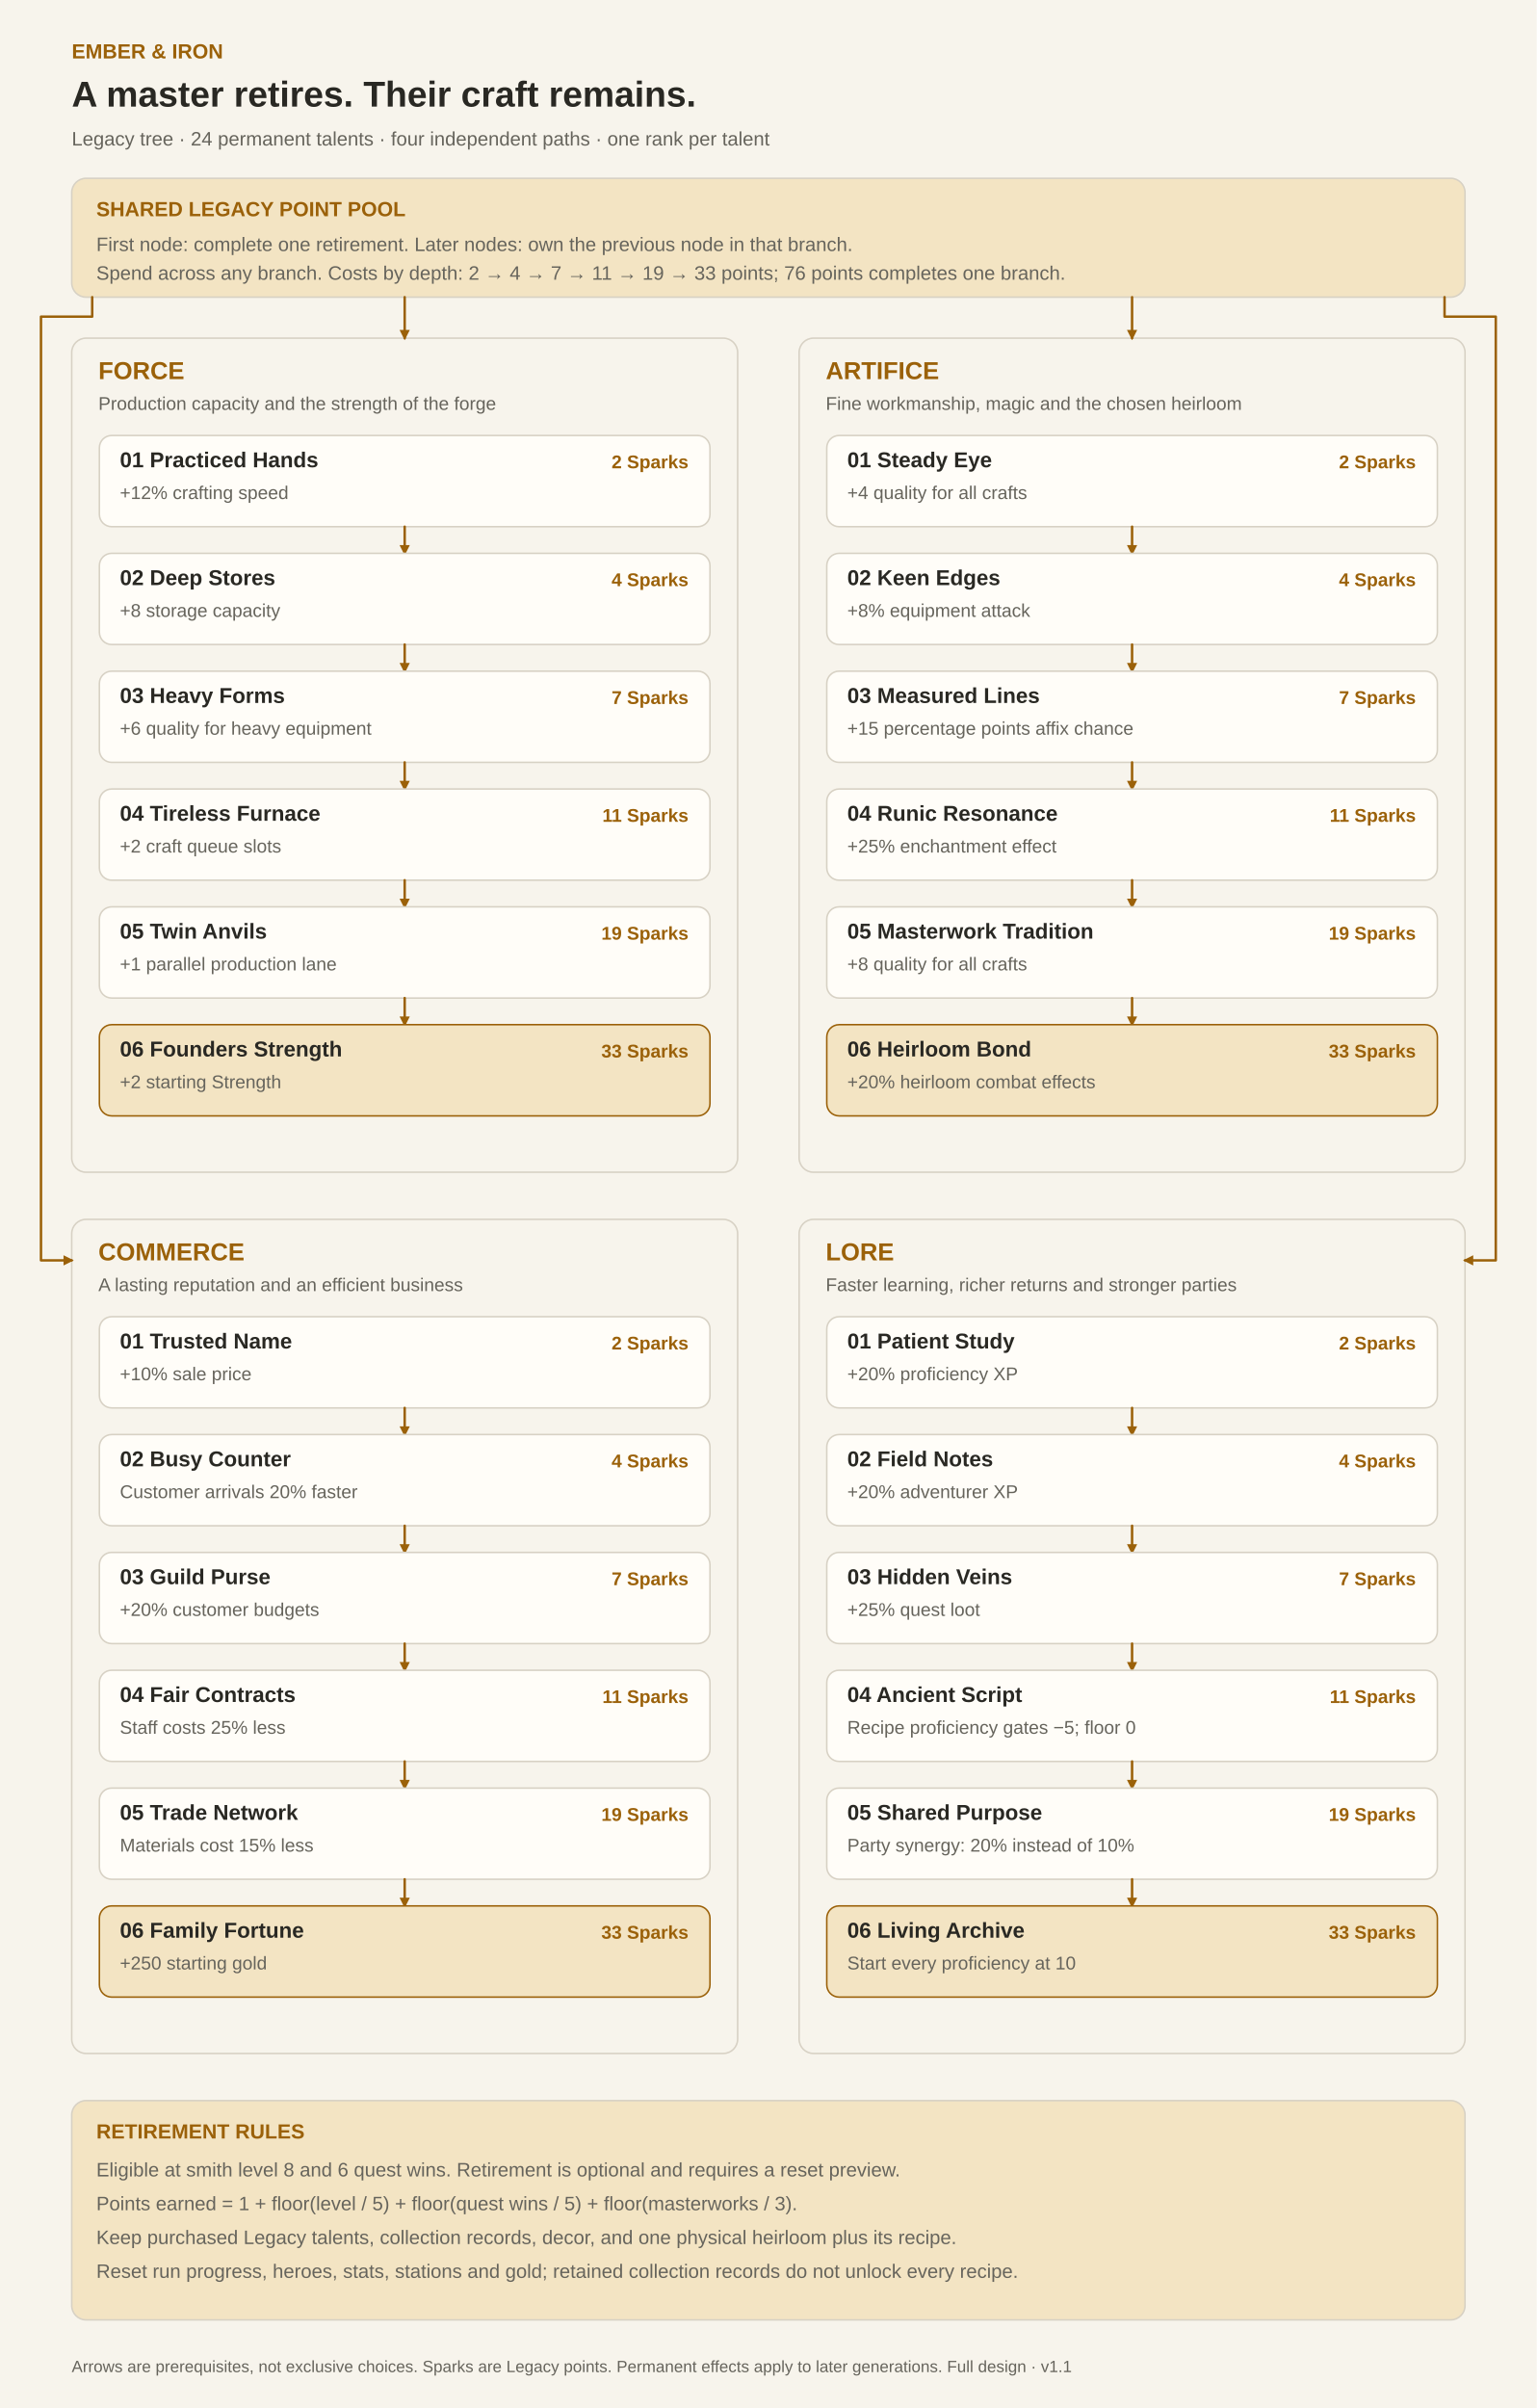
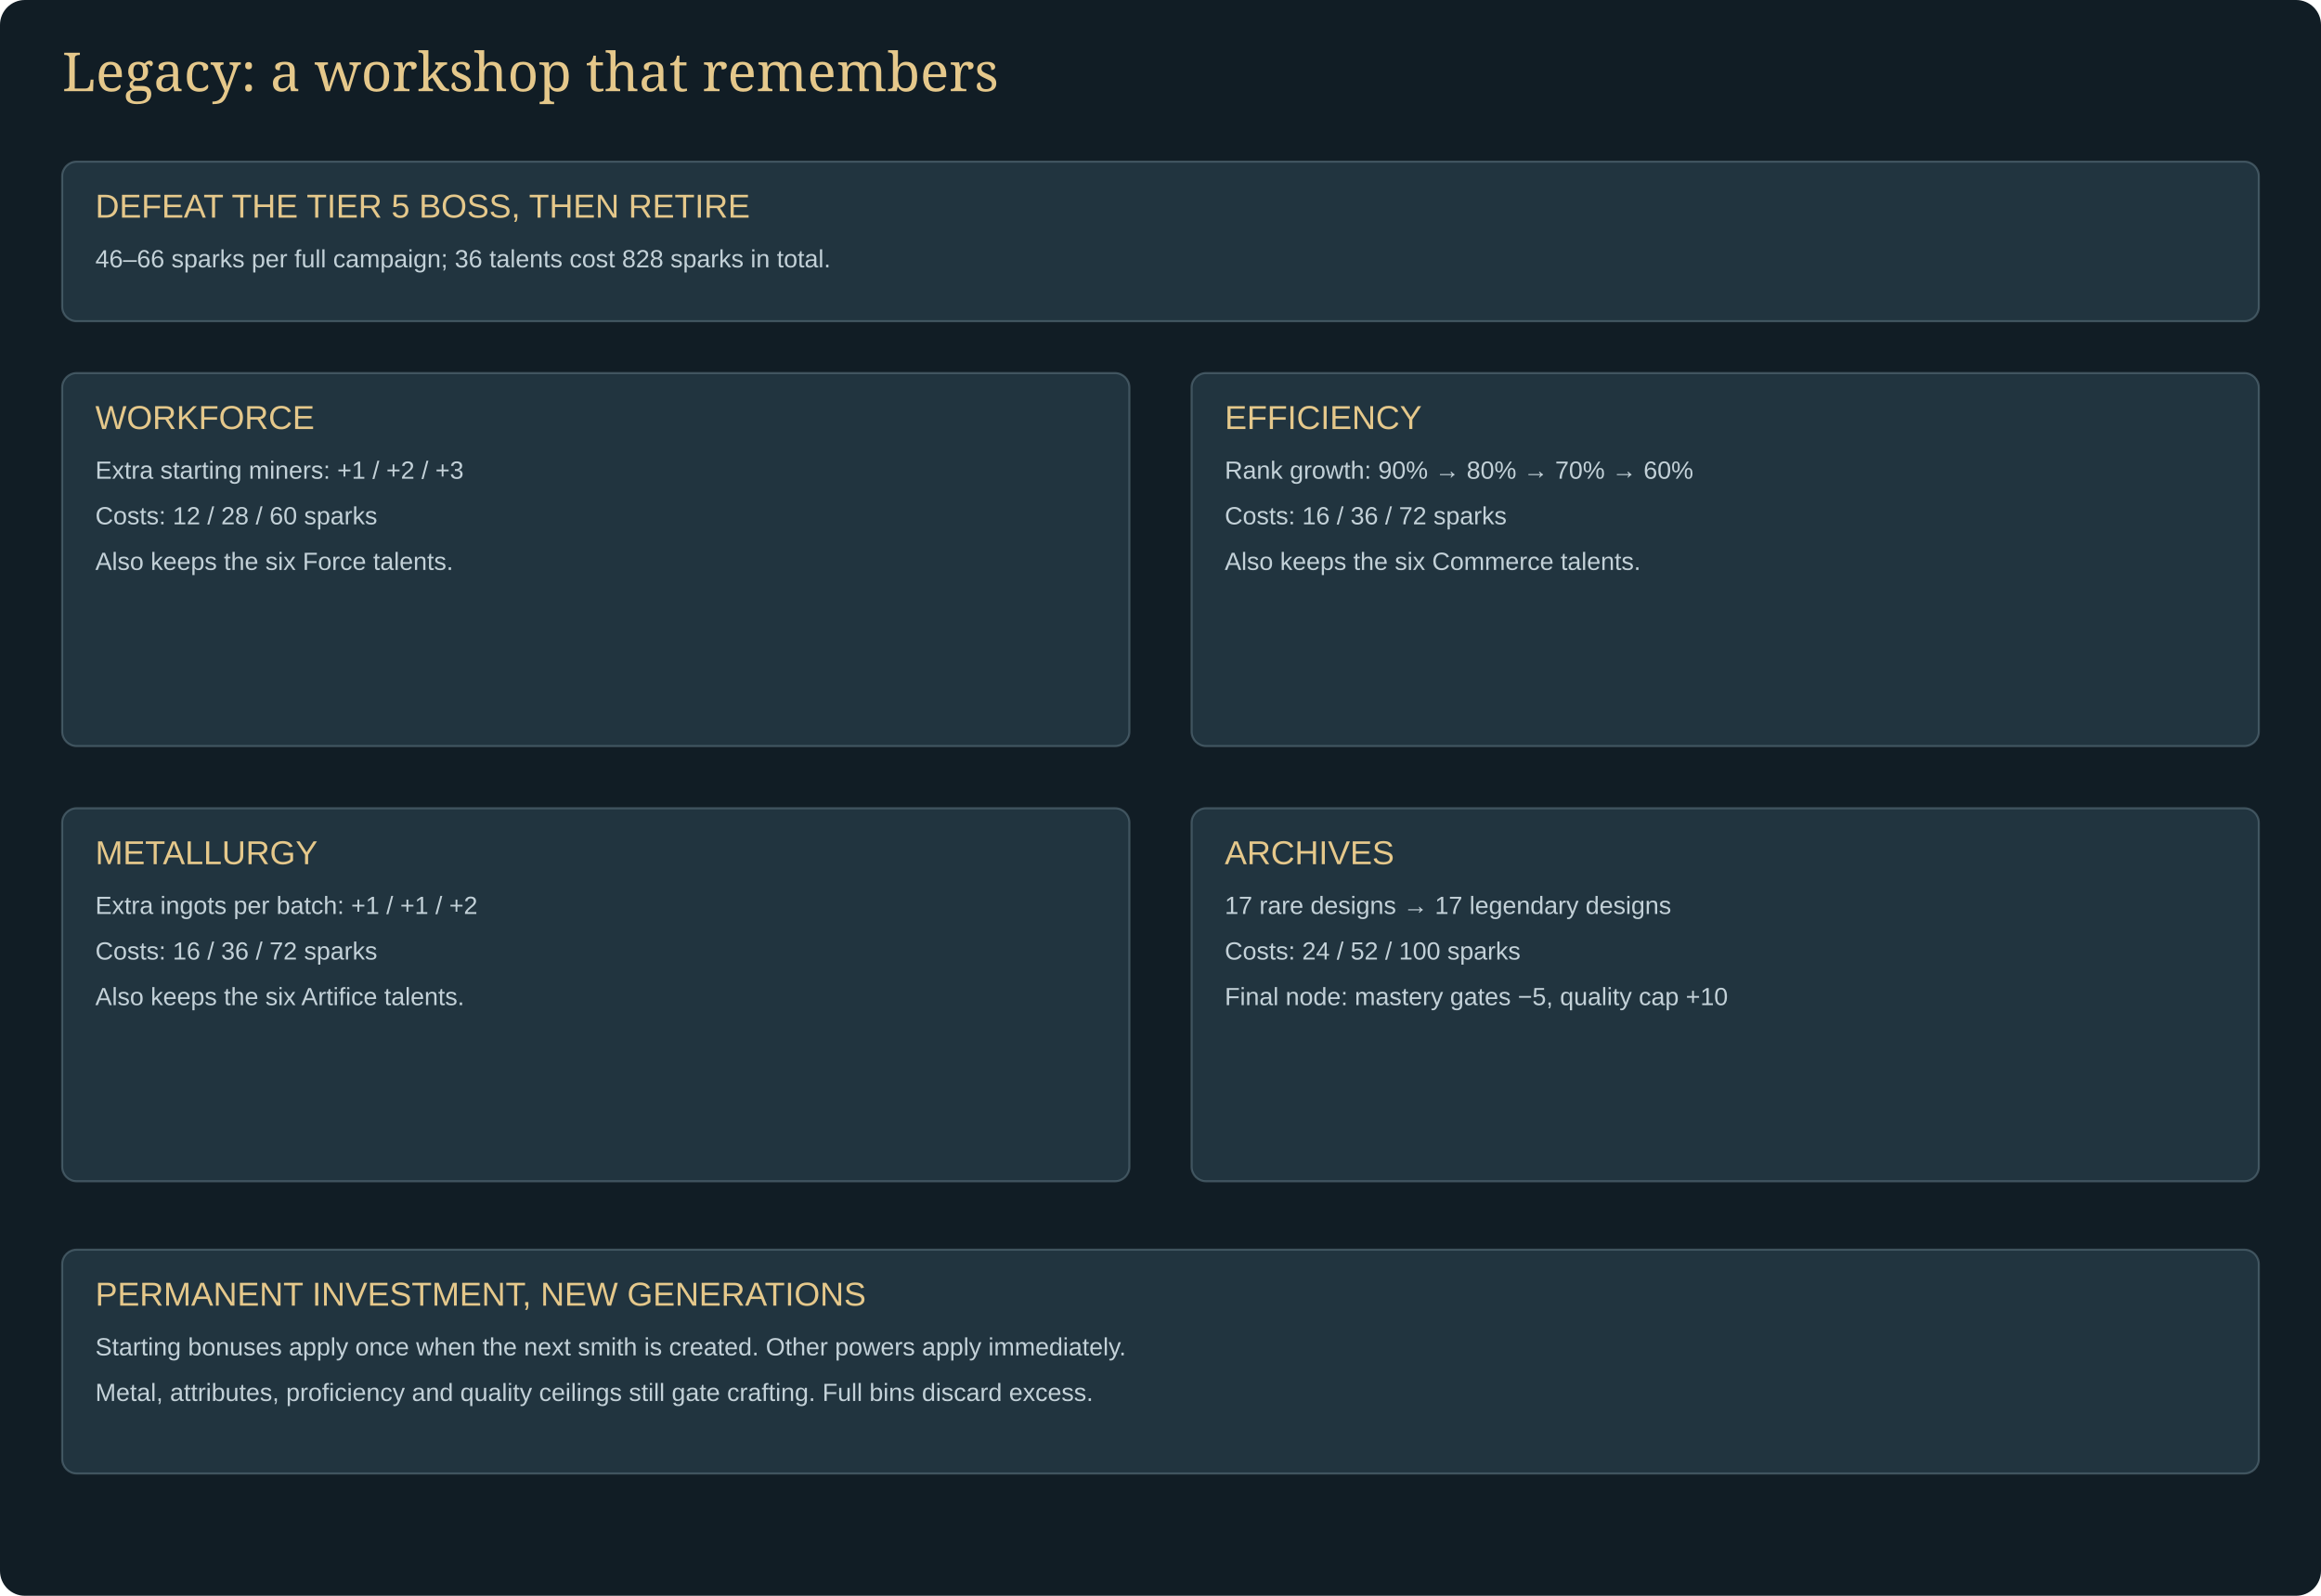
- <svg xmlns="http://www.w3.org/2000/svg" width="1500" height="2350" viewBox="0 0 1500 2350" role="img" aria-labelledby="title desc">
-   <defs>
-     <marker id="arrow" markerWidth="10" markerHeight="10" refX="8" refY="5" orient="auto" markerUnits="userSpaceOnUse">
-       <path d="M0 0 L10 5 L0 10 Z" fill="#9b6109" />
-     </marker>
-   </defs>
-   <style>text{font-family:Arial,Helvetica,sans-serif;fill:#292823}.muted{fill:#66645c}.amber{fill:#9b6109}.heading{font-weight:700}.label{font-size:17px}.small{font-size:16px}</style>
-   <rect width="1500" height="2350" fill="#f7f4ec" />
-   <text x="70" y="57" font-size="20" font-weight="700" fill="#9b6109" style="fill:#9b6109" text-anchor="start">
-     <tspan x="70" dy="0">EMBER &amp; IRON</tspan>
-   </text>
-   <text x="70" y="104" font-size="35" font-weight="700" fill="#292823" style="fill:#292823" text-anchor="start">
-     <tspan x="70" dy="0">A master retires. Their craft remains.</tspan>
-   </text>
-   <text x="70" y="142" font-size="19" font-weight="400" fill="#66645c" style="fill:#66645c" text-anchor="start">
-     <tspan x="70" dy="0">Legacy tree · 24 permanent talents · four independent paths · one rank per talent</tspan>
-   </text>
-   <rect x="70" y="174" width="1360" height="116" rx="14" fill="#f3e4c3" stroke="#d7d1c4" stroke-width="1.5" />
-   <text x="94" y="211" font-size="20" font-weight="700" fill="#9b6109" style="fill:#9b6109" text-anchor="start">
-     <tspan x="94" dy="0">SHARED LEGACY POINT POOL</tspan>
-   </text>
-   <text x="94" y="245" font-size="19" font-weight="400" fill="#66645c" style="fill:#66645c" text-anchor="start">
-     <tspan x="94" dy="0">First node: complete one retirement. Later nodes: own the previous node in that branch.</tspan>
-     <tspan x="94" dy="28">Spend across any branch. Costs by depth: 2 → 4 → 7 → 11 → 19 → 33 points; 76 points completes one branch.</tspan>
-   </text>
-   <rect x="70" y="330" width="650" height="814" rx="14" fill="#f7f4ec" stroke="#d7d1c4" stroke-width="1.5" />
-   <text x="96" y="370" font-size="24" font-weight="700" fill="#9b6109" style="fill:#9b6109" text-anchor="start">
-     <tspan x="96" dy="0">FORCE</tspan>
-   </text>
-   <text x="96" y="400" font-size="18" font-weight="400" fill="#66645c" style="fill:#66645c" text-anchor="start">
-     <tspan x="96" dy="0">Production capacity and the strength of the forge</tspan>
-   </text>
-   <rect x="97" y="425" width="596" height="89" rx="12" fill="#fffdf8" stroke="#d7d1c4" stroke-width="1.5" />
-   <text x="117" y="456" font-size="21" font-weight="700" fill="#292823" style="fill:#292823" text-anchor="start">
-     <tspan x="117" dy="0">01  Practiced Hands</tspan>
-   </text>
-   <text x="117" y="487" font-size="18" font-weight="400" fill="#66645c" style="fill:#66645c" text-anchor="start">
-     <tspan x="117" dy="0">+12% crafting speed</tspan>
-   </text>
-   <text x="672" y="457" font-size="18" font-weight="700" fill="#9b6109" style="fill:#9b6109" text-anchor="end">
-     <tspan x="672" dy="0">2 Sparks</tspan>
-   </text>
-   <path d="M395 514 V540" fill="none" stroke="#9b6109" stroke-width="2.4" stroke-linejoin="round" stroke-linecap="round" marker-end="url(#arrow)" />
-   <rect x="97" y="540" width="596" height="89" rx="12" fill="#fffdf8" stroke="#d7d1c4" stroke-width="1.5" />
-   <text x="117" y="571" font-size="21" font-weight="700" fill="#292823" style="fill:#292823" text-anchor="start">
-     <tspan x="117" dy="0">02  Deep Stores</tspan>
-   </text>
-   <text x="117" y="602" font-size="18" font-weight="400" fill="#66645c" style="fill:#66645c" text-anchor="start">
-     <tspan x="117" dy="0">+8 storage capacity</tspan>
-   </text>
-   <text x="672" y="572" font-size="18" font-weight="700" fill="#9b6109" style="fill:#9b6109" text-anchor="end">
-     <tspan x="672" dy="0">4 Sparks</tspan>
-   </text>
-   <path d="M395 629 V655" fill="none" stroke="#9b6109" stroke-width="2.4" stroke-linejoin="round" stroke-linecap="round" marker-end="url(#arrow)" />
-   <rect x="97" y="655" width="596" height="89" rx="12" fill="#fffdf8" stroke="#d7d1c4" stroke-width="1.5" />
-   <text x="117" y="686" font-size="21" font-weight="700" fill="#292823" style="fill:#292823" text-anchor="start">
-     <tspan x="117" dy="0">03  Heavy Forms</tspan>
-   </text>
-   <text x="117" y="717" font-size="18" font-weight="400" fill="#66645c" style="fill:#66645c" text-anchor="start">
-     <tspan x="117" dy="0">+6 quality for heavy equipment</tspan>
-   </text>
-   <text x="672" y="687" font-size="18" font-weight="700" fill="#9b6109" style="fill:#9b6109" text-anchor="end">
-     <tspan x="672" dy="0">7 Sparks</tspan>
-   </text>
-   <path d="M395 744 V770" fill="none" stroke="#9b6109" stroke-width="2.4" stroke-linejoin="round" stroke-linecap="round" marker-end="url(#arrow)" />
-   <rect x="97" y="770" width="596" height="89" rx="12" fill="#fffdf8" stroke="#d7d1c4" stroke-width="1.5" />
-   <text x="117" y="801" font-size="21" font-weight="700" fill="#292823" style="fill:#292823" text-anchor="start">
-     <tspan x="117" dy="0">04  Tireless Furnace</tspan>
-   </text>
-   <text x="117" y="832" font-size="18" font-weight="400" fill="#66645c" style="fill:#66645c" text-anchor="start">
-     <tspan x="117" dy="0">+2 craft queue slots</tspan>
-   </text>
-   <text x="672" y="802" font-size="18" font-weight="700" fill="#9b6109" style="fill:#9b6109" text-anchor="end">
-     <tspan x="672" dy="0">11 Sparks</tspan>
-   </text>
-   <path d="M395 859 V885" fill="none" stroke="#9b6109" stroke-width="2.4" stroke-linejoin="round" stroke-linecap="round" marker-end="url(#arrow)" />
-   <rect x="97" y="885" width="596" height="89" rx="12" fill="#fffdf8" stroke="#d7d1c4" stroke-width="1.5" />
-   <text x="117" y="916" font-size="21" font-weight="700" fill="#292823" style="fill:#292823" text-anchor="start">
-     <tspan x="117" dy="0">05  Twin Anvils</tspan>
-   </text>
-   <text x="117" y="947" font-size="18" font-weight="400" fill="#66645c" style="fill:#66645c" text-anchor="start">
-     <tspan x="117" dy="0">+1 parallel production lane</tspan>
-   </text>
-   <text x="672" y="917" font-size="18" font-weight="700" fill="#9b6109" style="fill:#9b6109" text-anchor="end">
-     <tspan x="672" dy="0">19 Sparks</tspan>
-   </text>
-   <path d="M395 974 V1000" fill="none" stroke="#9b6109" stroke-width="2.4" stroke-linejoin="round" stroke-linecap="round" marker-end="url(#arrow)" />
-   <rect x="97" y="1000" width="596" height="89" rx="12" fill="#f3e4c3" stroke="#9b6109" stroke-width="1.5" />
-   <text x="117" y="1031" font-size="21" font-weight="700" fill="#292823" style="fill:#292823" text-anchor="start">
-     <tspan x="117" dy="0">06  Founders Strength</tspan>
-   </text>
-   <text x="117" y="1062" font-size="18" font-weight="400" fill="#66645c" style="fill:#66645c" text-anchor="start">
-     <tspan x="117" dy="0">+2 starting Strength</tspan>
-   </text>
-   <text x="672" y="1032" font-size="18" font-weight="700" fill="#9b6109" style="fill:#9b6109" text-anchor="end">
-     <tspan x="672" dy="0">33 Sparks</tspan>
-   </text>
-   <rect x="780" y="330" width="650" height="814" rx="14" fill="#f7f4ec" stroke="#d7d1c4" stroke-width="1.5" />
-   <text x="806" y="370" font-size="24" font-weight="700" fill="#9b6109" style="fill:#9b6109" text-anchor="start">
-     <tspan x="806" dy="0">ARTIFICE</tspan>
-   </text>
-   <text x="806" y="400" font-size="18" font-weight="400" fill="#66645c" style="fill:#66645c" text-anchor="start">
-     <tspan x="806" dy="0">Fine workmanship, magic and the chosen heirloom</tspan>
-   </text>
-   <rect x="807" y="425" width="596" height="89" rx="12" fill="#fffdf8" stroke="#d7d1c4" stroke-width="1.5" />
-   <text x="827" y="456" font-size="21" font-weight="700" fill="#292823" style="fill:#292823" text-anchor="start">
-     <tspan x="827" dy="0">01  Steady Eye</tspan>
-   </text>
-   <text x="827" y="487" font-size="18" font-weight="400" fill="#66645c" style="fill:#66645c" text-anchor="start">
-     <tspan x="827" dy="0">+4 quality for all crafts</tspan>
-   </text>
-   <text x="1382" y="457" font-size="18" font-weight="700" fill="#9b6109" style="fill:#9b6109" text-anchor="end">
-     <tspan x="1382" dy="0">2 Sparks</tspan>
-   </text>
-   <path d="M1105 514 V540" fill="none" stroke="#9b6109" stroke-width="2.4" stroke-linejoin="round" stroke-linecap="round" marker-end="url(#arrow)" />
-   <rect x="807" y="540" width="596" height="89" rx="12" fill="#fffdf8" stroke="#d7d1c4" stroke-width="1.5" />
-   <text x="827" y="571" font-size="21" font-weight="700" fill="#292823" style="fill:#292823" text-anchor="start">
-     <tspan x="827" dy="0">02  Keen Edges</tspan>
-   </text>
-   <text x="827" y="602" font-size="18" font-weight="400" fill="#66645c" style="fill:#66645c" text-anchor="start">
-     <tspan x="827" dy="0">+8% equipment attack</tspan>
-   </text>
-   <text x="1382" y="572" font-size="18" font-weight="700" fill="#9b6109" style="fill:#9b6109" text-anchor="end">
-     <tspan x="1382" dy="0">4 Sparks</tspan>
-   </text>
-   <path d="M1105 629 V655" fill="none" stroke="#9b6109" stroke-width="2.4" stroke-linejoin="round" stroke-linecap="round" marker-end="url(#arrow)" />
-   <rect x="807" y="655" width="596" height="89" rx="12" fill="#fffdf8" stroke="#d7d1c4" stroke-width="1.5" />
-   <text x="827" y="686" font-size="21" font-weight="700" fill="#292823" style="fill:#292823" text-anchor="start">
-     <tspan x="827" dy="0">03  Measured Lines</tspan>
-   </text>
-   <text x="827" y="717" font-size="18" font-weight="400" fill="#66645c" style="fill:#66645c" text-anchor="start">
-     <tspan x="827" dy="0">+15 percentage points affix chance</tspan>
-   </text>
-   <text x="1382" y="687" font-size="18" font-weight="700" fill="#9b6109" style="fill:#9b6109" text-anchor="end">
-     <tspan x="1382" dy="0">7 Sparks</tspan>
-   </text>
-   <path d="M1105 744 V770" fill="none" stroke="#9b6109" stroke-width="2.4" stroke-linejoin="round" stroke-linecap="round" marker-end="url(#arrow)" />
-   <rect x="807" y="770" width="596" height="89" rx="12" fill="#fffdf8" stroke="#d7d1c4" stroke-width="1.5" />
-   <text x="827" y="801" font-size="21" font-weight="700" fill="#292823" style="fill:#292823" text-anchor="start">
-     <tspan x="827" dy="0">04  Runic Resonance</tspan>
-   </text>
-   <text x="827" y="832" font-size="18" font-weight="400" fill="#66645c" style="fill:#66645c" text-anchor="start">
-     <tspan x="827" dy="0">+25% enchantment effect</tspan>
-   </text>
-   <text x="1382" y="802" font-size="18" font-weight="700" fill="#9b6109" style="fill:#9b6109" text-anchor="end">
-     <tspan x="1382" dy="0">11 Sparks</tspan>
-   </text>
-   <path d="M1105 859 V885" fill="none" stroke="#9b6109" stroke-width="2.4" stroke-linejoin="round" stroke-linecap="round" marker-end="url(#arrow)" />
-   <rect x="807" y="885" width="596" height="89" rx="12" fill="#fffdf8" stroke="#d7d1c4" stroke-width="1.5" />
-   <text x="827" y="916" font-size="21" font-weight="700" fill="#292823" style="fill:#292823" text-anchor="start">
-     <tspan x="827" dy="0">05  Masterwork Tradition</tspan>
-   </text>
-   <text x="827" y="947" font-size="18" font-weight="400" fill="#66645c" style="fill:#66645c" text-anchor="start">
-     <tspan x="827" dy="0">+8 quality for all crafts</tspan>
-   </text>
-   <text x="1382" y="917" font-size="18" font-weight="700" fill="#9b6109" style="fill:#9b6109" text-anchor="end">
-     <tspan x="1382" dy="0">19 Sparks</tspan>
-   </text>
-   <path d="M1105 974 V1000" fill="none" stroke="#9b6109" stroke-width="2.4" stroke-linejoin="round" stroke-linecap="round" marker-end="url(#arrow)" />
-   <rect x="807" y="1000" width="596" height="89" rx="12" fill="#f3e4c3" stroke="#9b6109" stroke-width="1.5" />
-   <text x="827" y="1031" font-size="21" font-weight="700" fill="#292823" style="fill:#292823" text-anchor="start">
-     <tspan x="827" dy="0">06  Heirloom Bond</tspan>
-   </text>
-   <text x="827" y="1062" font-size="18" font-weight="400" fill="#66645c" style="fill:#66645c" text-anchor="start">
-     <tspan x="827" dy="0">+20% heirloom combat effects</tspan>
-   </text>
-   <text x="1382" y="1032" font-size="18" font-weight="700" fill="#9b6109" style="fill:#9b6109" text-anchor="end">
-     <tspan x="1382" dy="0">33 Sparks</tspan>
-   </text>
-   <rect x="70" y="1190" width="650" height="814" rx="14" fill="#f7f4ec" stroke="#d7d1c4" stroke-width="1.5" />
-   <text x="96" y="1230" font-size="24" font-weight="700" fill="#9b6109" style="fill:#9b6109" text-anchor="start">
-     <tspan x="96" dy="0">COMMERCE</tspan>
-   </text>
-   <text x="96" y="1260" font-size="18" font-weight="400" fill="#66645c" style="fill:#66645c" text-anchor="start">
-     <tspan x="96" dy="0">A lasting reputation and an efficient business</tspan>
-   </text>
-   <rect x="97" y="1285" width="596" height="89" rx="12" fill="#fffdf8" stroke="#d7d1c4" stroke-width="1.5" />
-   <text x="117" y="1316" font-size="21" font-weight="700" fill="#292823" style="fill:#292823" text-anchor="start">
-     <tspan x="117" dy="0">01  Trusted Name</tspan>
-   </text>
-   <text x="117" y="1347" font-size="18" font-weight="400" fill="#66645c" style="fill:#66645c" text-anchor="start">
-     <tspan x="117" dy="0">+10% sale price</tspan>
-   </text>
-   <text x="672" y="1317" font-size="18" font-weight="700" fill="#9b6109" style="fill:#9b6109" text-anchor="end">
-     <tspan x="672" dy="0">2 Sparks</tspan>
-   </text>
-   <path d="M395 1374 V1400" fill="none" stroke="#9b6109" stroke-width="2.4" stroke-linejoin="round" stroke-linecap="round" marker-end="url(#arrow)" />
-   <rect x="97" y="1400" width="596" height="89" rx="12" fill="#fffdf8" stroke="#d7d1c4" stroke-width="1.5" />
-   <text x="117" y="1431" font-size="21" font-weight="700" fill="#292823" style="fill:#292823" text-anchor="start">
-     <tspan x="117" dy="0">02  Busy Counter</tspan>
-   </text>
-   <text x="117" y="1462" font-size="18" font-weight="400" fill="#66645c" style="fill:#66645c" text-anchor="start">
-     <tspan x="117" dy="0">Customer arrivals 20% faster</tspan>
-   </text>
-   <text x="672" y="1432" font-size="18" font-weight="700" fill="#9b6109" style="fill:#9b6109" text-anchor="end">
-     <tspan x="672" dy="0">4 Sparks</tspan>
-   </text>
-   <path d="M395 1489 V1515" fill="none" stroke="#9b6109" stroke-width="2.4" stroke-linejoin="round" stroke-linecap="round" marker-end="url(#arrow)" />
-   <rect x="97" y="1515" width="596" height="89" rx="12" fill="#fffdf8" stroke="#d7d1c4" stroke-width="1.5" />
-   <text x="117" y="1546" font-size="21" font-weight="700" fill="#292823" style="fill:#292823" text-anchor="start">
-     <tspan x="117" dy="0">03  Guild Purse</tspan>
-   </text>
-   <text x="117" y="1577" font-size="18" font-weight="400" fill="#66645c" style="fill:#66645c" text-anchor="start">
-     <tspan x="117" dy="0">+20% customer budgets</tspan>
-   </text>
-   <text x="672" y="1547" font-size="18" font-weight="700" fill="#9b6109" style="fill:#9b6109" text-anchor="end">
-     <tspan x="672" dy="0">7 Sparks</tspan>
-   </text>
-   <path d="M395 1604 V1630" fill="none" stroke="#9b6109" stroke-width="2.4" stroke-linejoin="round" stroke-linecap="round" marker-end="url(#arrow)" />
-   <rect x="97" y="1630" width="596" height="89" rx="12" fill="#fffdf8" stroke="#d7d1c4" stroke-width="1.5" />
-   <text x="117" y="1661" font-size="21" font-weight="700" fill="#292823" style="fill:#292823" text-anchor="start">
-     <tspan x="117" dy="0">04  Fair Contracts</tspan>
-   </text>
-   <text x="117" y="1692" font-size="18" font-weight="400" fill="#66645c" style="fill:#66645c" text-anchor="start">
-     <tspan x="117" dy="0">Staff costs 25% less</tspan>
-   </text>
-   <text x="672" y="1662" font-size="18" font-weight="700" fill="#9b6109" style="fill:#9b6109" text-anchor="end">
-     <tspan x="672" dy="0">11 Sparks</tspan>
-   </text>
-   <path d="M395 1719 V1745" fill="none" stroke="#9b6109" stroke-width="2.4" stroke-linejoin="round" stroke-linecap="round" marker-end="url(#arrow)" />
-   <rect x="97" y="1745" width="596" height="89" rx="12" fill="#fffdf8" stroke="#d7d1c4" stroke-width="1.5" />
-   <text x="117" y="1776" font-size="21" font-weight="700" fill="#292823" style="fill:#292823" text-anchor="start">
-     <tspan x="117" dy="0">05  Trade Network</tspan>
-   </text>
-   <text x="117" y="1807" font-size="18" font-weight="400" fill="#66645c" style="fill:#66645c" text-anchor="start">
-     <tspan x="117" dy="0">Materials cost 15% less</tspan>
-   </text>
-   <text x="672" y="1777" font-size="18" font-weight="700" fill="#9b6109" style="fill:#9b6109" text-anchor="end">
-     <tspan x="672" dy="0">19 Sparks</tspan>
-   </text>
-   <path d="M395 1834 V1860" fill="none" stroke="#9b6109" stroke-width="2.4" stroke-linejoin="round" stroke-linecap="round" marker-end="url(#arrow)" />
-   <rect x="97" y="1860" width="596" height="89" rx="12" fill="#f3e4c3" stroke="#9b6109" stroke-width="1.5" />
-   <text x="117" y="1891" font-size="21" font-weight="700" fill="#292823" style="fill:#292823" text-anchor="start">
-     <tspan x="117" dy="0">06  Family Fortune</tspan>
-   </text>
-   <text x="117" y="1922" font-size="18" font-weight="400" fill="#66645c" style="fill:#66645c" text-anchor="start">
-     <tspan x="117" dy="0">+250 starting gold</tspan>
-   </text>
-   <text x="672" y="1892" font-size="18" font-weight="700" fill="#9b6109" style="fill:#9b6109" text-anchor="end">
-     <tspan x="672" dy="0">33 Sparks</tspan>
-   </text>
-   <rect x="780" y="1190" width="650" height="814" rx="14" fill="#f7f4ec" stroke="#d7d1c4" stroke-width="1.5" />
-   <text x="806" y="1230" font-size="24" font-weight="700" fill="#9b6109" style="fill:#9b6109" text-anchor="start">
-     <tspan x="806" dy="0">LORE</tspan>
-   </text>
-   <text x="806" y="1260" font-size="18" font-weight="400" fill="#66645c" style="fill:#66645c" text-anchor="start">
-     <tspan x="806" dy="0">Faster learning, richer returns and stronger parties</tspan>
-   </text>
-   <rect x="807" y="1285" width="596" height="89" rx="12" fill="#fffdf8" stroke="#d7d1c4" stroke-width="1.5" />
-   <text x="827" y="1316" font-size="21" font-weight="700" fill="#292823" style="fill:#292823" text-anchor="start">
-     <tspan x="827" dy="0">01  Patient Study</tspan>
-   </text>
-   <text x="827" y="1347" font-size="18" font-weight="400" fill="#66645c" style="fill:#66645c" text-anchor="start">
-     <tspan x="827" dy="0">+20% proficiency XP</tspan>
-   </text>
-   <text x="1382" y="1317" font-size="18" font-weight="700" fill="#9b6109" style="fill:#9b6109" text-anchor="end">
-     <tspan x="1382" dy="0">2 Sparks</tspan>
-   </text>
-   <path d="M1105 1374 V1400" fill="none" stroke="#9b6109" stroke-width="2.4" stroke-linejoin="round" stroke-linecap="round" marker-end="url(#arrow)" />
-   <rect x="807" y="1400" width="596" height="89" rx="12" fill="#fffdf8" stroke="#d7d1c4" stroke-width="1.5" />
-   <text x="827" y="1431" font-size="21" font-weight="700" fill="#292823" style="fill:#292823" text-anchor="start">
-     <tspan x="827" dy="0">02  Field Notes</tspan>
-   </text>
-   <text x="827" y="1462" font-size="18" font-weight="400" fill="#66645c" style="fill:#66645c" text-anchor="start">
-     <tspan x="827" dy="0">+20% adventurer XP</tspan>
-   </text>
-   <text x="1382" y="1432" font-size="18" font-weight="700" fill="#9b6109" style="fill:#9b6109" text-anchor="end">
-     <tspan x="1382" dy="0">4 Sparks</tspan>
-   </text>
-   <path d="M1105 1489 V1515" fill="none" stroke="#9b6109" stroke-width="2.4" stroke-linejoin="round" stroke-linecap="round" marker-end="url(#arrow)" />
-   <rect x="807" y="1515" width="596" height="89" rx="12" fill="#fffdf8" stroke="#d7d1c4" stroke-width="1.5" />
-   <text x="827" y="1546" font-size="21" font-weight="700" fill="#292823" style="fill:#292823" text-anchor="start">
-     <tspan x="827" dy="0">03  Hidden Veins</tspan>
-   </text>
-   <text x="827" y="1577" font-size="18" font-weight="400" fill="#66645c" style="fill:#66645c" text-anchor="start">
-     <tspan x="827" dy="0">+25% quest loot</tspan>
-   </text>
-   <text x="1382" y="1547" font-size="18" font-weight="700" fill="#9b6109" style="fill:#9b6109" text-anchor="end">
-     <tspan x="1382" dy="0">7 Sparks</tspan>
-   </text>
-   <path d="M1105 1604 V1630" fill="none" stroke="#9b6109" stroke-width="2.4" stroke-linejoin="round" stroke-linecap="round" marker-end="url(#arrow)" />
-   <rect x="807" y="1630" width="596" height="89" rx="12" fill="#fffdf8" stroke="#d7d1c4" stroke-width="1.5" />
-   <text x="827" y="1661" font-size="21" font-weight="700" fill="#292823" style="fill:#292823" text-anchor="start">
-     <tspan x="827" dy="0">04  Ancient Script</tspan>
-   </text>
-   <text x="827" y="1692" font-size="18" font-weight="400" fill="#66645c" style="fill:#66645c" text-anchor="start">
-     <tspan x="827" dy="0">Recipe proficiency gates −5; floor 0</tspan>
-   </text>
-   <text x="1382" y="1662" font-size="18" font-weight="700" fill="#9b6109" style="fill:#9b6109" text-anchor="end">
-     <tspan x="1382" dy="0">11 Sparks</tspan>
-   </text>
-   <path d="M1105 1719 V1745" fill="none" stroke="#9b6109" stroke-width="2.4" stroke-linejoin="round" stroke-linecap="round" marker-end="url(#arrow)" />
-   <rect x="807" y="1745" width="596" height="89" rx="12" fill="#fffdf8" stroke="#d7d1c4" stroke-width="1.5" />
-   <text x="827" y="1776" font-size="21" font-weight="700" fill="#292823" style="fill:#292823" text-anchor="start">
-     <tspan x="827" dy="0">05  Shared Purpose</tspan>
-   </text>
-   <text x="827" y="1807" font-size="18" font-weight="400" fill="#66645c" style="fill:#66645c" text-anchor="start">
-     <tspan x="827" dy="0">Party synergy: 20% instead of 10%</tspan>
-   </text>
-   <text x="1382" y="1777" font-size="18" font-weight="700" fill="#9b6109" style="fill:#9b6109" text-anchor="end">
-     <tspan x="1382" dy="0">19 Sparks</tspan>
-   </text>
-   <path d="M1105 1834 V1860" fill="none" stroke="#9b6109" stroke-width="2.4" stroke-linejoin="round" stroke-linecap="round" marker-end="url(#arrow)" />
-   <rect x="807" y="1860" width="596" height="89" rx="12" fill="#f3e4c3" stroke="#9b6109" stroke-width="1.5" />
-   <text x="827" y="1891" font-size="21" font-weight="700" fill="#292823" style="fill:#292823" text-anchor="start">
-     <tspan x="827" dy="0">06  Living Archive</tspan>
-   </text>
-   <text x="827" y="1922" font-size="18" font-weight="400" fill="#66645c" style="fill:#66645c" text-anchor="start">
-     <tspan x="827" dy="0">Start every proficiency at 10</tspan>
-   </text>
-   <text x="1382" y="1892" font-size="18" font-weight="700" fill="#9b6109" style="fill:#9b6109" text-anchor="end">
-     <tspan x="1382" dy="0">33 Sparks</tspan>
-   </text>
-   <path d="M395 290 V330" fill="none" stroke="#9b6109" stroke-width="2.4" stroke-linejoin="round" stroke-linecap="round" marker-end="url(#arrow)" />
-   <path d="M1105 290 V330" fill="none" stroke="#9b6109" stroke-width="2.4" stroke-linejoin="round" stroke-linecap="round" marker-end="url(#arrow)" />
-   <path d="M90 290 V309 H40 V1230 H70" fill="none" stroke="#9b6109" stroke-width="2.4" stroke-linejoin="round" stroke-linecap="round" marker-end="url(#arrow)" />
-   <path d="M1410 290 V309 H1460 V1230 H1430" fill="none" stroke="#9b6109" stroke-width="2.4" stroke-linejoin="round" stroke-linecap="round" marker-end="url(#arrow)" />
-   <rect x="70" y="2050" width="1360" height="214" rx="14" fill="#f3e4c3" stroke="#d7d1c4" stroke-width="1.5" />
-   <text x="94" y="2087" font-size="20" font-weight="700" fill="#9b6109" style="fill:#9b6109" text-anchor="start">
-     <tspan x="94" dy="0">RETIREMENT RULES</tspan>
-   </text>
-   <text x="94" y="2124" font-size="19" font-weight="400" fill="#66645c" style="fill:#66645c" text-anchor="start">
-     <tspan x="94" dy="0">Eligible at smith level 8 and 6 quest wins. Retirement is optional and requires a reset preview.</tspan>
-     <tspan x="94" dy="33">Points earned = 1 + floor(level / 5) + floor(quest wins / 5) + floor(masterworks / 3).</tspan>
-     <tspan x="94" dy="33">Keep purchased Legacy talents, collection records, decor, and one physical heirloom plus its recipe.</tspan>
-     <tspan x="94" dy="33">Reset run progress, heroes, stats, stations and gold; retained collection records do not unlock every recipe.</tspan>
-   </text>
-   <text x="70" y="2315" font-size="16" font-weight="400" fill="#66645c" style="fill:#66645c" text-anchor="start">
-     <tspan x="70" dy="0">Arrows are prerequisites, not exclusive choices. Sparks are Legacy points. Permanent effects apply to later generations. Full design · v1.1</tspan>
-   </text>
+ <svg xmlns="http://www.w3.org/2000/svg" class="company-diagram" width="1120" height="770" viewBox="0 0 1120 770" role="img">
+   <style>svg.company-diagram text{font-family:Segoe UI,Arial;fill:#c3d1d8}svg.company-diagram .title{font:26px Georgia;fill:#e5c88b}svg.company-diagram .label{font-size:16px;fill:#e5c88b}svg.company-diagram .small{font-size:12px}</style>
+   <rect width="100%" height="100%" rx="12" fill="#111d25" />
+   <text x="30" y="44" class="title">Legacy: a workshop that remembers</text>
+   <rect x="30" y="78" width="1060" height="77" rx="7" fill="#21343f" stroke="#69808c" stroke-opacity=".5" />
+   <text x="46" y="105" class="label">DEFEAT THE TIER 5 BOSS, THEN RETIRE</text>
+   <text x="46" y="129" class="small">46–66 sparks per full campaign; 36 talents cost 828 sparks in total.</text>
+   <rect x="30" y="180" width="515" height="180" rx="7" fill="#21343f" stroke="#69808c" stroke-opacity=".5" />
+   <text x="46" y="207" class="label">WORKFORCE</text>
+   <text x="46" y="231" class="small">Extra starting miners: +1 / +2 / +3</text>
+   <text x="46" y="253" class="small">Costs: 12 / 28 / 60 sparks</text>
+   <text x="46" y="275" class="small">Also keeps the six Force talents.</text>
+   <rect x="575" y="180" width="515" height="180" rx="7" fill="#21343f" stroke="#69808c" stroke-opacity=".5" />
+   <text x="591" y="207" class="label">EFFICIENCY</text>
+   <text x="591" y="231" class="small">Rank growth: 90% → 80% → 70% → 60%</text>
+   <text x="591" y="253" class="small">Costs: 16 / 36 / 72 sparks</text>
+   <text x="591" y="275" class="small">Also keeps the six Commerce talents.</text>
+   <rect x="30" y="390" width="515" height="180" rx="7" fill="#21343f" stroke="#69808c" stroke-opacity=".5" />
+   <text x="46" y="417" class="label">METALLURGY</text>
+   <text x="46" y="441" class="small">Extra ingots per batch: +1 / +1 / +2</text>
+   <text x="46" y="463" class="small">Costs: 16 / 36 / 72 sparks</text>
+   <text x="46" y="485" class="small">Also keeps the six Artifice talents.</text>
+   <rect x="575" y="390" width="515" height="180" rx="7" fill="#21343f" stroke="#69808c" stroke-opacity=".5" />
+   <text x="591" y="417" class="label">ARCHIVES</text>
+   <text x="591" y="441" class="small">17 rare designs → 17 legendary designs</text>
+   <text x="591" y="463" class="small">Costs: 24 / 52 / 100 sparks</text>
+   <text x="591" y="485" class="small">Final node: mastery gates −5, quality cap +10</text>
+   <rect x="30" y="603" width="1060" height="108" rx="7" fill="#21343f" stroke="#69808c" stroke-opacity=".5" />
+   <text x="46" y="630" class="label">PERMANENT INVESTMENT, NEW GENERATIONS</text>
+   <text x="46" y="654" class="small">Starting bonuses apply once when the next smith is created. Other powers apply immediately.</text>
+   <text x="46" y="676" class="small">Metal, attributes, proficiency and quality ceilings still gate crafting. Full bins discard excess.</text>
</svg>
